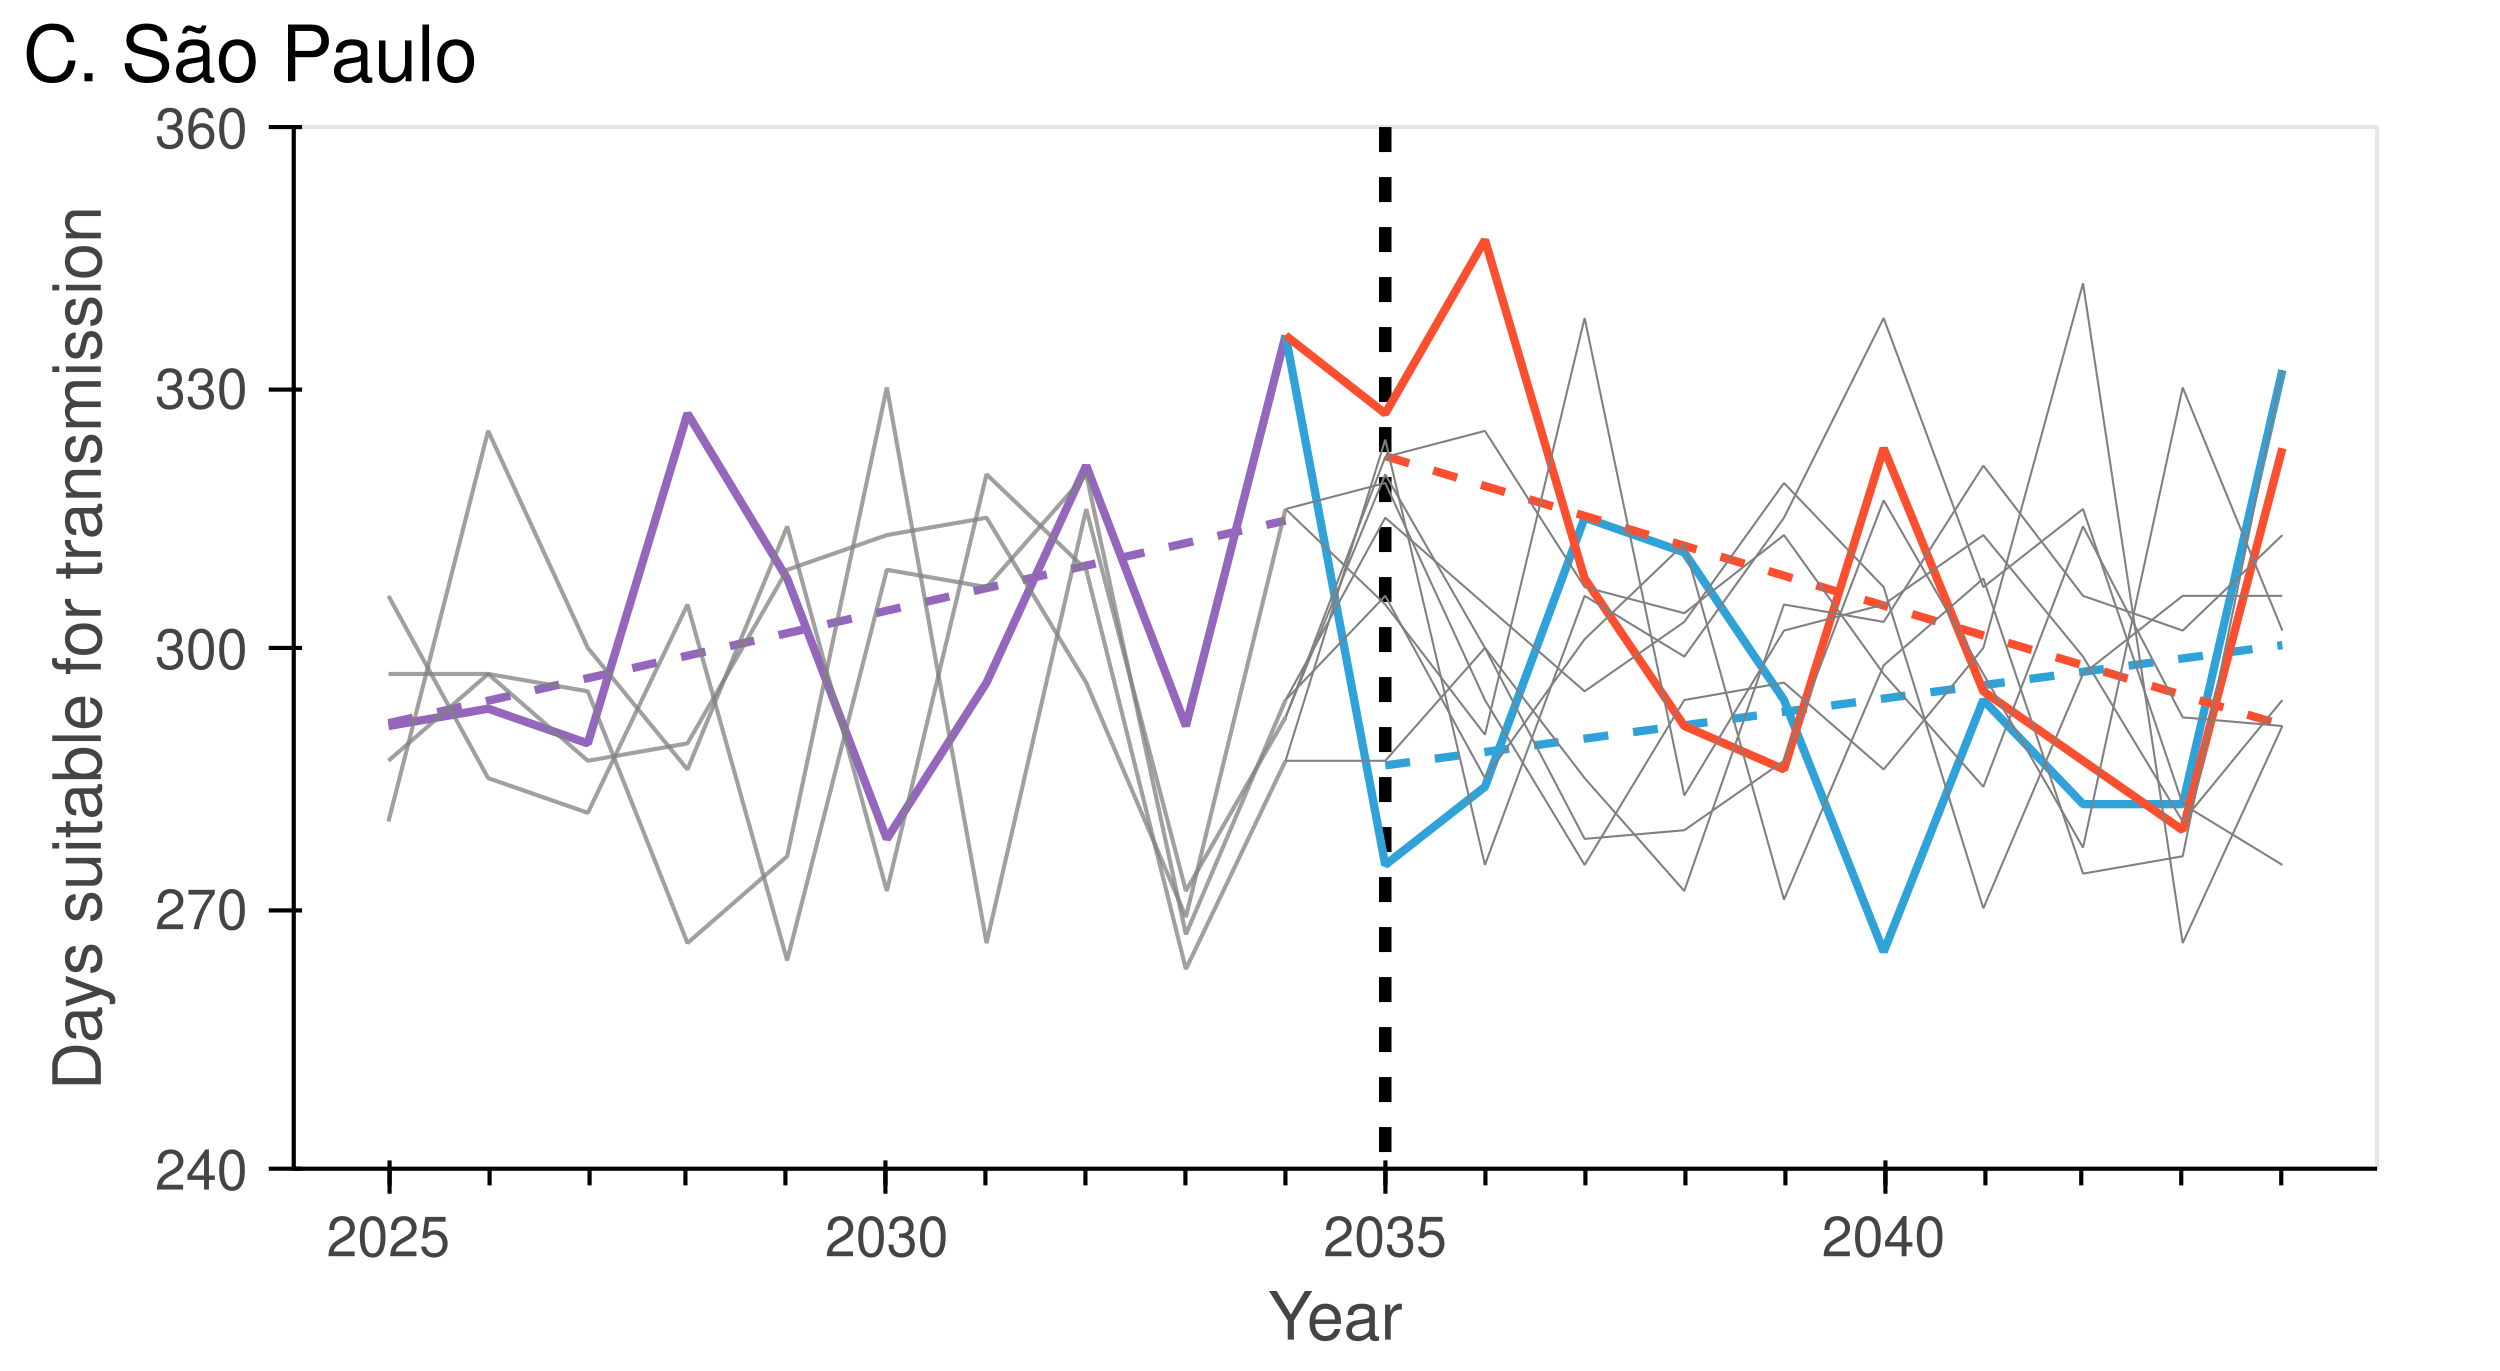
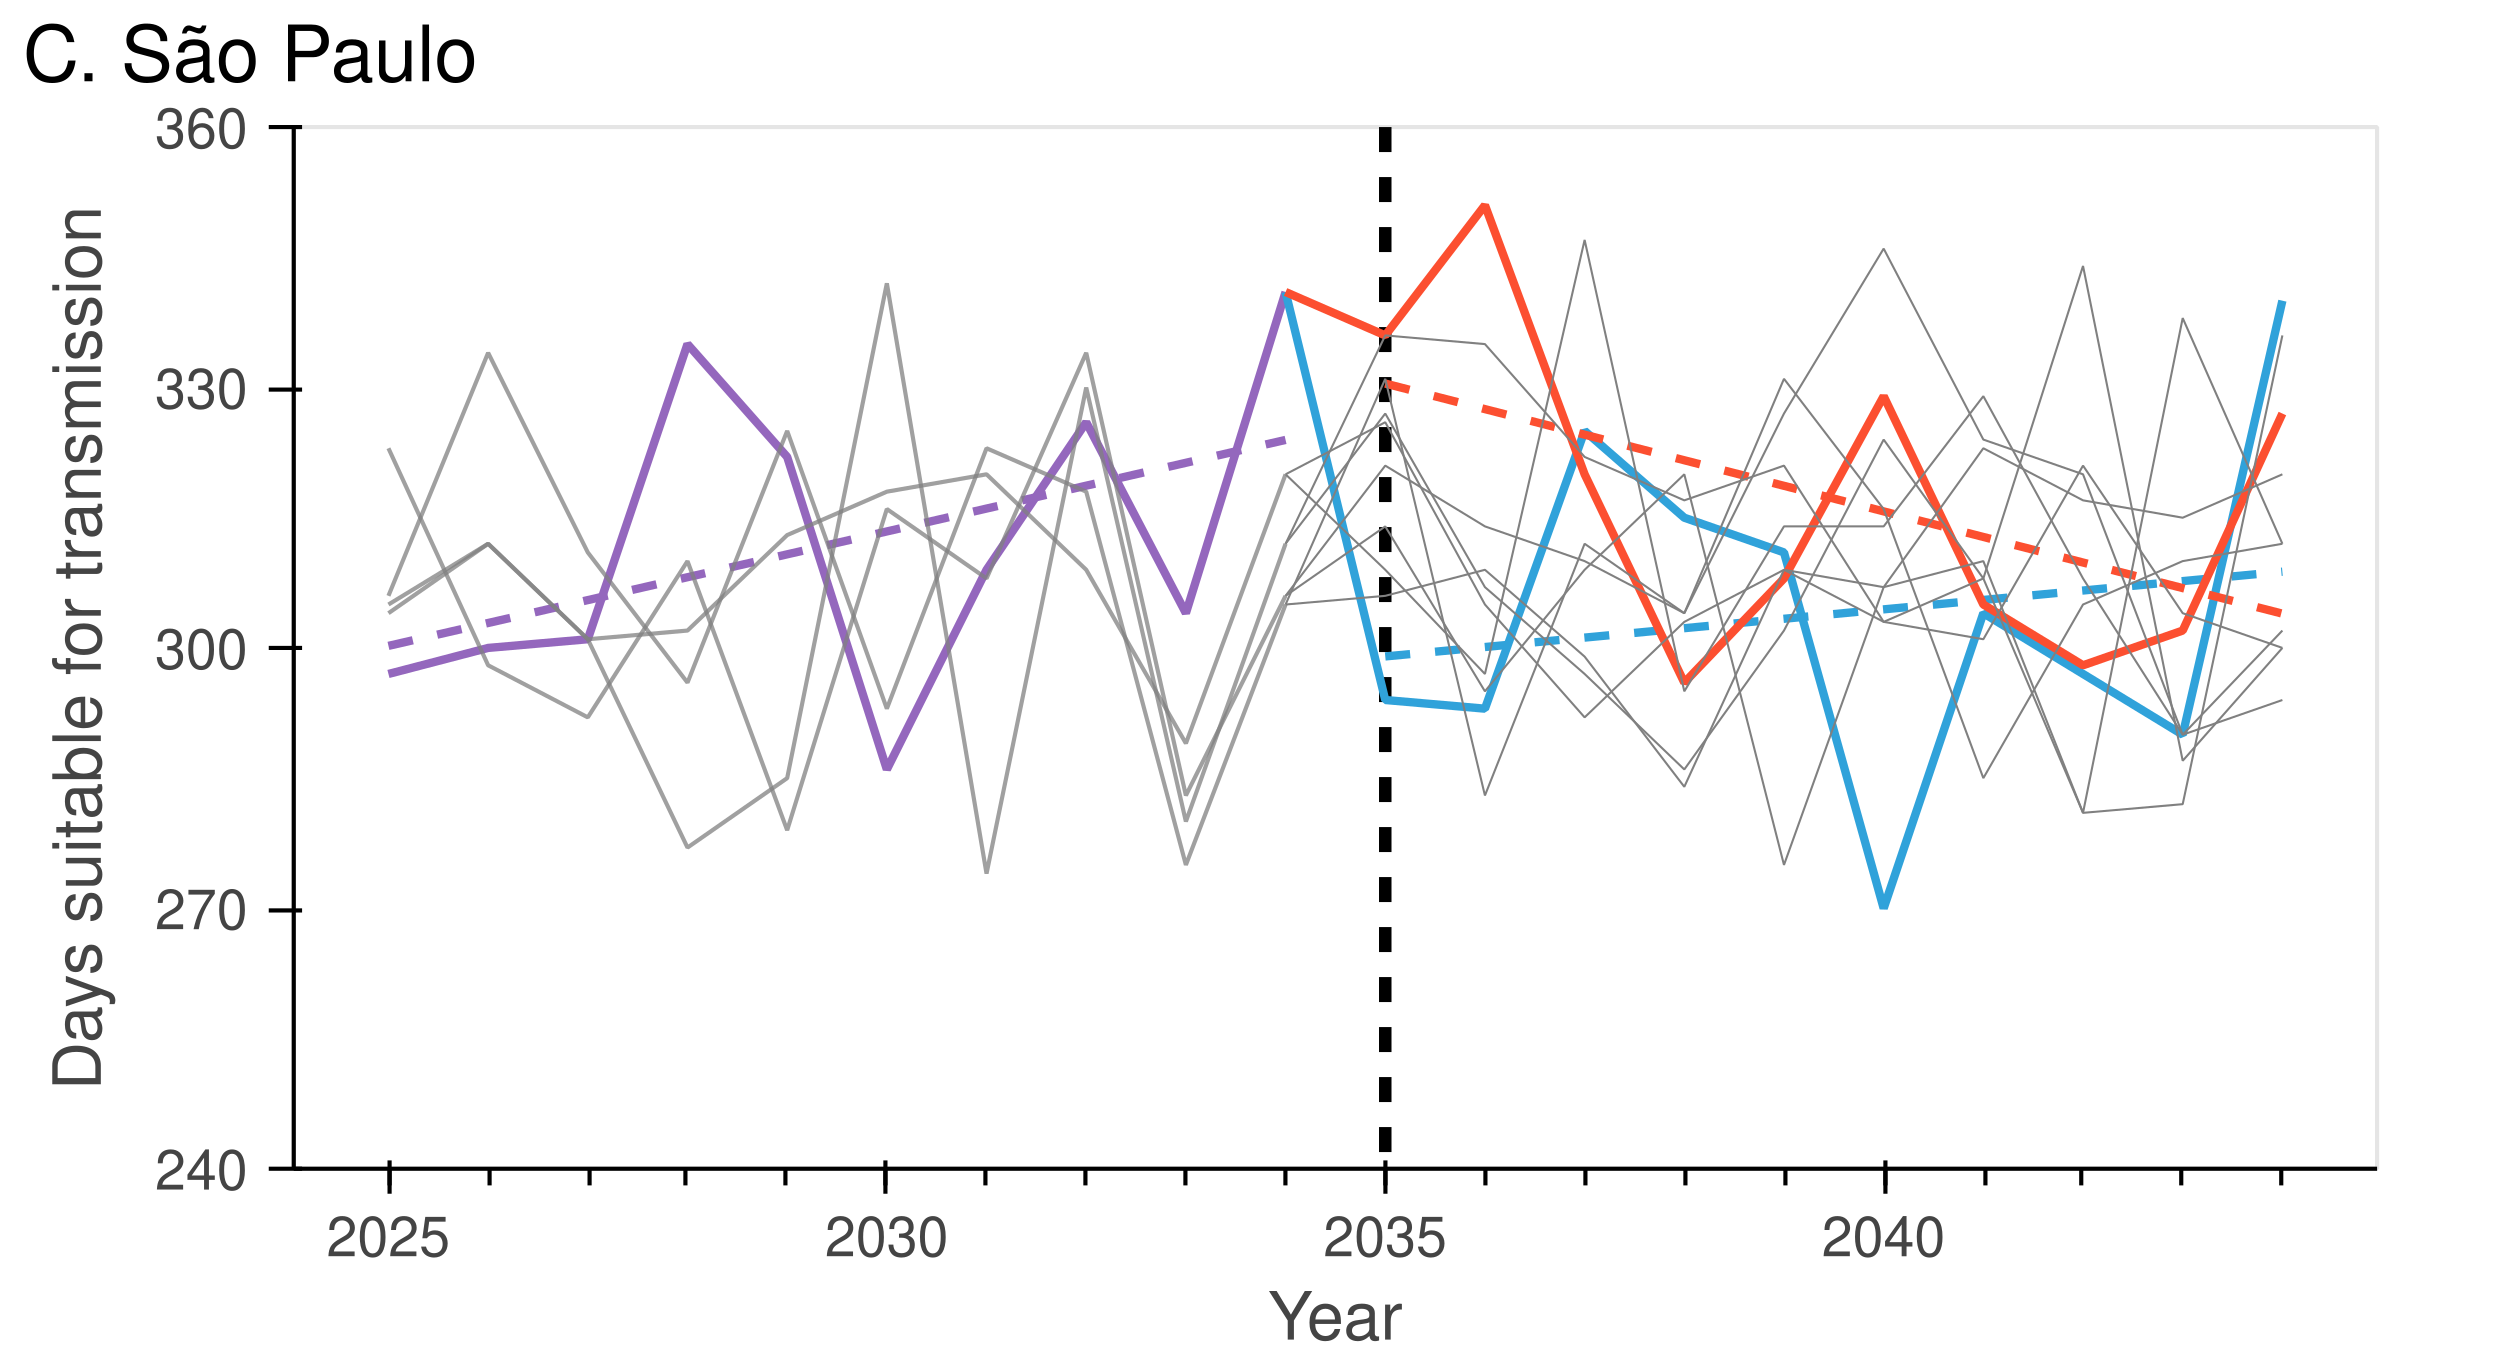
<svg xmlns="http://www.w3.org/2000/svg" version="1.1" width="600" height="329">
  <defs>
-     <clipPath id="WVRsASbmTlTe">
+     <clipPath id="SBbJnvZHquNB">
      <path fill="none" stroke="none" d="M 70.5 30.5 L 570.5 30.5 L 570.5 280.5 L 70.5 280.5 L 70.5 30.5 Z" />
    </clipPath>
-     <clipPath id="MOHmBkcFcAdX">
+     <clipPath id="FvSGJEHrEwuL">
      <path fill="none" stroke="none" d="M 70.5 30.5 L 570.5 30.5 L 570.5 280.5 L 70.5 280.5 L 70.5 30.5 Z" />
    </clipPath>
-     <clipPath id="bkEJIskqDJNS">
+     <clipPath id="cCUVhhxCJgxg">
      <path fill="none" stroke="none" d="M 70.5 30.5 L 570.5 30.5 L 570.5 280.5 L 70.5 280.5 L 70.5 30.5 Z" />
    </clipPath>
-     <clipPath id="eRxXgcrhEUbo">
+     <clipPath id="LyrAsoOTQlID">
      <path fill="none" stroke="none" d="M 70.5 30.5 L 570.5 30.5 L 570.5 280.5 L 70.5 280.5 L 70.5 30.5 Z" />
    </clipPath>
-     <clipPath id="TtloLgVzMJxA">
+     <clipPath id="QNuEDIoqNNSV">
      <path fill="none" stroke="none" d="M 70.5 30.5 L 570.5 30.5 L 570.5 280.5 L 70.5 280.5 L 70.5 30.5 Z" />
    </clipPath>
-     <clipPath id="SmyqiRAJwIbR">
+     <clipPath id="rFMhFERoDhgR">
      <path fill="none" stroke="none" d="M 70.5 30.5 L 570.5 30.5 L 570.5 280.5 L 70.5 280.5 L 70.5 30.5 Z" />
    </clipPath>
-     <clipPath id="OHclueBSNgJF">
+     <clipPath id="mRCrNFDbBUTL">
      <path fill="none" stroke="none" d="M 70.5 30.5 L 570.5 30.5 L 570.5 280.5 L 70.5 280.5 L 70.5 30.5 Z" />
    </clipPath>
-     <clipPath id="NAkpGGxxFZUu">
+     <clipPath id="XQDLBIsbxFUz">
      <path fill="none" stroke="none" d="M 70.5 30.5 L 570.5 30.5 L 570.5 280.5 L 70.5 280.5 L 70.5 30.5 Z" />
    </clipPath>
-     <clipPath id="EGUCxLTNbKeS">
+     <clipPath id="qNncqtPuhJzP">
      <path fill="none" stroke="none" d="M 70.5 30.5 L 570.5 30.5 L 570.5 280.5 L 70.5 280.5 L 70.5 30.5 Z" />
    </clipPath>
-     <clipPath id="CBZRfnMpdgPM">
+     <clipPath id="AUslEMdQtSMW">
      <path fill="none" stroke="none" d="M 70.5 30.5 L 570.5 30.5 L 570.5 280.5 L 70.5 280.5 L 70.5 30.5 Z" />
    </clipPath>
-     <clipPath id="ydAlFTNdcmrP">
+     <clipPath id="MofpBZNpHcpF">
      <path fill="none" stroke="none" d="M 70.5 30.5 L 570.5 30.5 L 570.5 280.5 L 70.5 280.5 L 70.5 30.5 Z" />
    </clipPath>
-     <clipPath id="FKeBprFUVPRW">
+     <clipPath id="rtcKpxlRxDHo">
      <path fill="none" stroke="none" d="M 70.5 30.5 L 570.5 30.5 L 570.5 280.5 L 70.5 280.5 L 70.5 30.5 Z" />
    </clipPath>
-     <clipPath id="GStcxDTxQpPi">
+     <clipPath id="lqGskQpogFVM">
      <path fill="none" stroke="none" d="M 70.5 30.5 L 570.5 30.5 L 570.5 280.5 L 70.5 280.5 L 70.5 30.5 Z" />
    </clipPath>
-     <clipPath id="IztWAePPxAGX">
+     <clipPath id="sGQirwuGJwUt">
      <path fill="none" stroke="none" d="M 70.5 30.5 L 570.5 30.5 L 570.5 280.5 L 70.5 280.5 L 70.5 30.5 Z" />
    </clipPath>
-     <clipPath id="OITuLcnTRwJt">
+     <clipPath id="yHZrabAycGKe">
      <path fill="none" stroke="none" d="M 70.5 30.5 L 570.5 30.5 L 570.5 280.5 L 70.5 280.5 L 70.5 30.5 Z" />
    </clipPath>
-     <clipPath id="usdfampOTPsZ">
+     <clipPath id="ITxeSbJlHoGq">
      <path fill="none" stroke="none" d="M 70.5 30.5 L 570.5 30.5 L 570.5 280.5 L 70.5 280.5 L 70.5 30.5 Z" />
    </clipPath>
-     <clipPath id="UotfgFKFGeqA">
+     <clipPath id="cOqfqsxHIxiL">
      <path fill="none" stroke="none" d="M 70.5 30.5 L 570.5 30.5 L 570.5 280.5 L 70.5 280.5 L 70.5 30.5 Z" />
    </clipPath>
-     <clipPath id="cJDCEFgQAQnI">
+     <clipPath id="LPMUftvETMsZ">
      <path fill="none" stroke="none" d="M 70.5 30.5 L 570.5 30.5 L 570.5 280.5 L 70.5 280.5 L 70.5 30.5 Z" />
    </clipPath>
-     <clipPath id="JsmVllRLEVJe">
+     <clipPath id="oeAgIkDqbDak">
      <path fill="none" stroke="none" d="M 70.5 30.5 L 570.5 30.5 L 570.5 280.5 L 70.5 280.5 L 70.5 30.5 Z" />
    </clipPath>
-     <clipPath id="CMiIQEomCUiR">
+     <clipPath id="RPDyXOQxNgOJ">
      <path fill="none" stroke="none" d="M 70.5 30.5 L 570.5 30.5 L 570.5 280.5 L 70.5 280.5 L 70.5 30.5 Z" />
    </clipPath>
-     <clipPath id="TLULkOUOHAmh">
+     <clipPath id="cQBoHXGlQFpz">
      <path fill="none" stroke="none" d="M 70.5 30.5 L 570.5 30.5 L 570.5 280.5 L 70.5 280.5 L 70.5 30.5 Z" />
    </clipPath>
-     <clipPath id="zaLICAkOhmoT">
+     <clipPath id="vsRJNorPcpgw">
      <path fill="none" stroke="none" d="M 70.5 30.5 L 570.5 30.5 L 570.5 280.5 L 70.5 280.5 L 70.5 30.5 Z" />
    </clipPath>
-     <clipPath id="TgTLJQGLAiNM">
+     <clipPath id="rLITBImRhEcS">
      <path fill="none" stroke="none" d="M 70.5 30.5 L 570.5 30.5 L 570.5 280.5 L 70.5 280.5 L 70.5 30.5 Z" />
    </clipPath>
  </defs>
  <path fill="none" stroke="#e5e5e5" paint-order="fill" d="M 70.5 30.5 L 570.5 30.5 L 570.5 280.5 L 70.5 280.5 L 70.5 30.5 Z" stroke-linejoin="bevel" stroke-miterlimit="10" />
-   <path fill="none" stroke="black" paint-order="fill" d="M 332.462 30.5 L 332.462 280.5" stroke-linejoin="bevel" stroke-miterlimit="10" stroke-width="3" stroke-dasharray="6" clip-path="url(#bkEJIskqDJNS)" />
-   <path fill="none" stroke="#9467bd" paint-order="fill" d="M 93.227 174.25 L 117.151 170.083 L 141.074 178.417 L 164.998 99.25 L 188.921 138.833 L 212.844 201.333 L 236.768 163.833 L 260.691 111.75 L 284.615 174.25 L 308.538 80.5" stroke-linejoin="bevel" stroke-miterlimit="10" stroke-width="2" clip-path="url(#eRxXgcrhEUbo)" />
-   <path fill="none" stroke="#9467bd" paint-order="fill" d="M 93.227 173.568 L 117.151 168.164 L 141.074 162.76 L 164.998 157.356 L 188.921 151.952 L 212.844 146.548 L 236.768 141.144 L 260.691 135.74 L 284.615 130.336 L 308.538 124.932" stroke-linejoin="bevel" stroke-miterlimit="10" stroke-width="2" stroke-dasharray="6" clip-path="url(#TtloLgVzMJxA)" />
-   <path fill="none" stroke="#30a2da" paint-order="fill" d="M 308.538 80.5 L 332.462 207.583 L 356.385 188.833 L 380.309 124.25 L 404.232 132.583 L 428.156 168 L 452.079 228.417 L 476.002 168 L 499.926 193 L 523.849 193 L 547.773 88.833" stroke-linejoin="bevel" stroke-miterlimit="10" stroke-width="2" clip-path="url(#SmyqiRAJwIbR)" />
-   <path fill="none" stroke="#30a2da" paint-order="fill" d="M 332.462 183.682 L 356.385 180.475 L 380.309 177.268 L 404.232 174.061 L 428.156 170.854 L 452.079 167.646 L 476.002 164.439 L 499.926 161.232 L 523.849 158.025 L 547.773 154.818" stroke-linejoin="bevel" stroke-miterlimit="10" stroke-width="2" stroke-dasharray="6" clip-path="url(#OHclueBSNgJF)" />
-   <path fill="none" stroke="#fc4f30" paint-order="fill" d="M 308.538 80.5 L 332.462 99.25 L 356.385 57.583 L 380.309 138.833 L 404.232 174.25 L 428.156 184.667 L 452.079 107.583 L 476.002 165.917 L 499.926 182.583 L 523.849 199.25 L 547.773 107.583" stroke-linejoin="bevel" stroke-miterlimit="10" stroke-width="2" clip-path="url(#NAkpGGxxFZUu)" />
-   <path fill="none" stroke="#fc4f30" paint-order="fill" d="M 332.462 109.477 L 356.385 116.649 L 380.309 123.821 L 404.232 130.992 L 428.156 138.164 L 452.079 145.336 L 476.002 152.508 L 499.926 159.679 L 523.849 166.851 L 547.773 174.023" stroke-linejoin="bevel" stroke-miterlimit="10" stroke-width="2" stroke-dasharray="6" clip-path="url(#EGUCxLTNbKeS)" />
-   <path fill="none" stroke="rgb(128,128,128)" paint-order="fill" d="M 93.227 182.583 L 117.151 161.75 L 141.074 182.583 L 164.998 178.417 L 188.921 136.75 L 212.844 128.417 L 236.768 124.25 L 260.691 163.833 L 284.615 220.083 L 308.538 122.167" stroke-opacity="0.749" stroke-linejoin="bevel" stroke-miterlimit="10" clip-path="url(#CBZRfnMpdgPM)" />
-   <path fill="none" stroke="grey" paint-order="fill" d="M 308.538 122.167 L 332.462 145.083 L 356.385 176.333 L 380.309 76.333 L 404.232 190.917 L 428.156 151.333 L 452.079 145.083 L 476.002 128.417 L 499.926 157.583 L 523.849 197.167 L 547.773 168" stroke-linejoin="bevel" stroke-miterlimit="10" stroke-width="0.5" clip-path="url(#ydAlFTNdcmrP)" />
-   <path fill="none" stroke="grey" paint-order="fill" d="M 308.538 122.167 L 332.462 115.917 L 356.385 168 L 380.309 207.583 L 404.232 168 L 428.156 163.833 L 452.079 184.667 L 476.002 155.5 L 499.926 68 L 523.849 226.333 L 547.773 174.25" stroke-linejoin="bevel" stroke-miterlimit="10" stroke-width="0.5" clip-path="url(#FKeBprFUVPRW)" />
-   <path fill="none" stroke="rgb(128,128,128)" paint-order="fill" d="M 93.227 197.167 L 117.151 103.417 L 141.074 155.5 L 164.998 184.667 L 188.921 126.333 L 212.844 213.833 L 236.768 113.833 L 260.691 136.75 L 284.615 232.583 L 308.538 182.583" stroke-opacity="0.749" stroke-linejoin="bevel" stroke-miterlimit="10" clip-path="url(#GStcxDTxQpPi)" />
-   <path fill="none" stroke="grey" paint-order="fill" d="M 308.538 182.583 L 332.462 182.583 L 356.385 155.5 L 380.309 186.75 L 404.232 213.833 L 428.156 145.083 L 452.079 149.25 L 476.002 111.75 L 499.926 143 L 523.849 151.333 L 547.773 128.417" stroke-linejoin="bevel" stroke-miterlimit="10" stroke-width="0.5" clip-path="url(#IztWAePPxAGX)" />
-   <path fill="none" stroke="grey" paint-order="fill" d="M 308.538 182.583 L 332.462 105.5 L 356.385 207.583 L 380.309 143 L 404.232 157.583 L 428.156 124.25 L 452.079 76.333 L 476.002 140.917 L 499.926 122.167 L 523.849 193 L 547.773 207.583" stroke-linejoin="bevel" stroke-miterlimit="10" stroke-width="0.5" clip-path="url(#OITuLcnTRwJt)" />
-   <path fill="none" stroke="rgb(128,128,128)" paint-order="fill" d="M 93.227 161.75 L 117.151 161.75 L 141.074 165.917 L 164.998 226.333 L 188.921 205.5 L 212.844 93 L 236.768 226.333 L 260.691 122.167 L 284.615 213.833 L 308.538 172.167" stroke-opacity="0.749" stroke-linejoin="bevel" stroke-miterlimit="10" clip-path="url(#usdfampOTPsZ)" />
-   <path fill="none" stroke="grey" paint-order="fill" d="M 308.538 172.167 L 332.462 109.667 L 356.385 103.417 L 380.309 140.917 L 404.232 147.167 L 428.156 128.417 L 452.079 161.75 L 476.002 188.833 L 499.926 126.333 L 523.849 172.167 L 547.773 174.25" stroke-linejoin="bevel" stroke-miterlimit="10" stroke-width="0.5" clip-path="url(#UotfgFKFGeqA)" />
-   <path fill="none" stroke="grey" paint-order="fill" d="M 308.538 172.167 L 332.462 113.833 L 356.385 155.5 L 380.309 201.333 L 404.232 199.25 L 428.156 182.583 L 452.079 120.083 L 476.002 161.75 L 499.926 203.417 L 523.849 93 L 547.773 151.333" stroke-linejoin="bevel" stroke-miterlimit="10" stroke-width="0.5" clip-path="url(#cJDCEFgQAQnI)" />
-   <path fill="none" stroke="rgb(128,128,128)" paint-order="fill" d="M 93.227 143 L 117.151 186.75 L 141.074 195.083 L 164.998 145.083 L 188.921 230.5 L 212.844 136.75 L 236.768 140.917 L 260.691 113.833 L 284.615 224.25 L 308.538 168" stroke-opacity="0.749" stroke-linejoin="bevel" stroke-miterlimit="10" clip-path="url(#JsmVllRLEVJe)" />
-   <path fill="none" stroke="grey" paint-order="fill" d="M 308.538 168 L 332.462 143 L 356.385 186.75 L 380.309 153.417 L 404.232 130.5 L 428.156 215.917 L 452.079 159.667 L 476.002 138.833 L 499.926 209.667 L 523.849 205.5 L 547.773 88.833" stroke-linejoin="bevel" stroke-miterlimit="10" stroke-width="0.5" clip-path="url(#CMiIQEomCUiR)" />
-   <path fill="none" stroke="grey" paint-order="fill" d="M 308.538 168 L 332.462 124.25 L 356.385 145.083 L 380.309 165.917 L 404.232 149.25 L 428.156 115.917 L 452.079 140.917 L 476.002 218 L 499.926 161.75 L 523.849 143 L 547.773 143" stroke-linejoin="bevel" stroke-miterlimit="10" stroke-width="0.5" clip-path="url(#TLULkOUOHAmh)" />
+   <path fill="none" stroke="black" paint-order="fill" d="M 332.462 30.5 L 332.462 280.5" stroke-linejoin="bevel" stroke-miterlimit="10" stroke-width="3" stroke-dasharray="6" clip-path="url(#cCUVhhxCJgxg)" />
+   <path fill="none" stroke="#9467bd" paint-order="fill" d="M 93.227 161.75 L 117.151 155.5 L 141.074 153.417 L 164.998 82.583 L 188.921 109.667 L 212.844 184.667 L 236.768 136.75 L 260.691 101.333 L 284.615 147.167 L 308.538 70.083" stroke-linejoin="bevel" stroke-miterlimit="10" stroke-width="2" clip-path="url(#LyrAsoOTQlID)" />
+   <path fill="none" stroke="#9467bd" paint-order="fill" d="M 93.227 155.008 L 117.151 149.515 L 141.074 144.023 L 164.998 138.53 L 188.921 133.038 L 212.844 127.545 L 236.768 122.053 L 260.691 116.561 L 284.615 111.068 L 308.538 105.576" stroke-linejoin="bevel" stroke-miterlimit="10" stroke-width="2" stroke-dasharray="6" clip-path="url(#QNuEDIoqNNSV)" />
+   <path fill="none" stroke="#30a2da" paint-order="fill" d="M 308.538 70.083 L 332.462 168 L 356.385 170.083 L 380.309 103.417 L 404.232 124.25 L 428.156 132.583 L 452.079 218 L 476.002 147.167 L 499.926 161.75 L 523.849 176.333 L 547.773 72.167" stroke-linejoin="bevel" stroke-miterlimit="10" stroke-width="2" clip-path="url(#rFMhFERoDhgR)" />
+   <path fill="none" stroke="#30a2da" paint-order="fill" d="M 332.462 157.545 L 356.385 155.285 L 380.309 153.025 L 404.232 150.765 L 428.156 148.505 L 452.079 146.245 L 476.002 143.985 L 499.926 141.725 L 523.849 139.465 L 547.773 137.205" stroke-linejoin="bevel" stroke-miterlimit="10" stroke-width="2" stroke-dasharray="6" clip-path="url(#mRCrNFDbBUTL)" />
+   <path fill="none" stroke="#fc4f30" paint-order="fill" d="M 308.538 70.083 L 332.462 80.5 L 356.385 49.25 L 380.309 113.833 L 404.232 163.833 L 428.156 138.833 L 452.079 95.083 L 476.002 145.083 L 499.926 159.667 L 523.849 151.333 L 547.773 99.25" stroke-linejoin="bevel" stroke-miterlimit="10" stroke-width="2" clip-path="url(#XQDLBIsbxFUz)" />
+   <path fill="none" stroke="#fc4f30" paint-order="fill" d="M 332.462 92.053 L 356.385 98.189 L 380.309 104.326 L 404.232 110.462 L 428.156 116.598 L 452.079 122.735 L 476.002 128.871 L 499.926 135.008 L 523.849 141.144 L 547.773 147.28" stroke-linejoin="bevel" stroke-miterlimit="10" stroke-width="2" stroke-dasharray="6" clip-path="url(#qNncqtPuhJzP)" />
+   <path fill="none" stroke="rgb(128,128,128)" paint-order="fill" d="M 93.227 145.083 L 117.151 130.5 L 141.074 153.417 L 164.998 151.333 L 188.921 128.417 L 212.844 118 L 236.768 113.833 L 260.691 136.75 L 284.615 178.417 L 308.538 113.833" stroke-opacity="0.749" stroke-linejoin="bevel" stroke-miterlimit="10" clip-path="url(#AUslEMdQtSMW)" />
+   <path fill="none" stroke="grey" paint-order="fill" d="M 308.538 113.833 L 332.462 136.75 L 356.385 161.75 L 380.309 57.583 L 404.232 165.917 L 428.156 126.333 L 452.079 126.333 L 476.002 95.083 L 499.926 138.833 L 523.849 176.333 L 547.773 151.333" stroke-linejoin="bevel" stroke-miterlimit="10" stroke-width="0.5" clip-path="url(#MofpBZNpHcpF)" />
+   <path fill="none" stroke="grey" paint-order="fill" d="M 308.538 113.833 L 332.462 101.333 L 356.385 145.083 L 380.309 172.167 L 404.232 149.25 L 428.156 136.75 L 452.079 149.25 L 476.002 138.833 L 499.926 63.833 L 523.849 182.583 L 547.773 155.5" stroke-linejoin="bevel" stroke-miterlimit="10" stroke-width="0.5" clip-path="url(#rtcKpxlRxDHo)" />
+   <path fill="none" stroke="rgb(128,128,128)" paint-order="fill" d="M 93.227 143 L 117.151 84.667 L 141.074 132.583 L 164.998 163.833 L 188.921 103.417 L 212.844 170.083 L 236.768 107.583 L 260.691 118 L 284.615 207.583 L 308.538 145.083" stroke-opacity="0.749" stroke-linejoin="bevel" stroke-miterlimit="10" clip-path="url(#lqGskQpogFVM)" />
+   <path fill="none" stroke="grey" paint-order="fill" d="M 308.538 145.083 L 332.462 143 L 356.385 136.75 L 380.309 157.583 L 404.232 188.833 L 428.156 136.75 L 452.079 140.917 L 476.002 107.583 L 499.926 120.083 L 523.849 124.25 L 547.773 113.833" stroke-linejoin="bevel" stroke-miterlimit="10" stroke-width="0.5" clip-path="url(#sGQirwuGJwUt)" />
+   <path fill="none" stroke="grey" paint-order="fill" d="M 308.538 145.083 L 332.462 90.917 L 356.385 190.917 L 380.309 130.5 L 404.232 147.167 L 428.156 99.25 L 452.079 59.667 L 476.002 105.5 L 499.926 113.833 L 523.849 176.333 L 547.773 168" stroke-linejoin="bevel" stroke-miterlimit="10" stroke-width="0.5" clip-path="url(#yHZrabAycGKe)" />
+   <path fill="none" stroke="rgb(128,128,128)" paint-order="fill" d="M 93.227 147.167 L 117.151 130.5 L 141.074 153.417 L 164.998 203.417 L 188.921 186.75 L 212.844 68 L 236.768 209.667 L 260.691 93 L 284.615 197.167 L 308.538 130.5" stroke-opacity="0.749" stroke-linejoin="bevel" stroke-miterlimit="10" clip-path="url(#ITxeSbJlHoGq)" />
+   <path fill="none" stroke="grey" paint-order="fill" d="M 308.538 130.5 L 332.462 80.5 L 356.385 82.583 L 380.309 109.667 L 404.232 120.083 L 428.156 111.75 L 452.079 149.25 L 476.002 153.417 L 499.926 111.75 L 523.849 147.167 L 547.773 155.5" stroke-linejoin="bevel" stroke-miterlimit="10" stroke-width="0.5" clip-path="url(#cOqfqsxHIxiL)" />
+   <path fill="none" stroke="grey" paint-order="fill" d="M 308.538 130.5 L 332.462 99.25 L 356.385 140.917 L 380.309 161.75 L 404.232 184.667 L 428.156 151.333 L 452.079 105.5 L 476.002 138.833 L 499.926 195.083 L 523.849 76.333 L 547.773 130.5" stroke-linejoin="bevel" stroke-miterlimit="10" stroke-width="0.5" clip-path="url(#LPMUftvETMsZ)" />
+   <path fill="none" stroke="rgb(128,128,128)" paint-order="fill" d="M 93.227 107.583 L 117.151 159.667 L 141.074 172.167 L 164.998 134.667 L 188.921 199.25 L 212.844 122.167 L 236.768 138.833 L 260.691 84.667 L 284.615 190.917 L 308.538 143" stroke-opacity="0.749" stroke-linejoin="bevel" stroke-miterlimit="10" clip-path="url(#oeAgIkDqbDak)" />
+   <path fill="none" stroke="grey" paint-order="fill" d="M 308.538 143 L 332.462 126.333 L 356.385 165.917 L 380.309 136.75 L 404.232 113.833 L 428.156 207.583 L 452.079 140.917 L 476.002 134.667 L 499.926 195.083 L 523.849 193 L 547.773 80.5" stroke-linejoin="bevel" stroke-miterlimit="10" stroke-width="0.5" clip-path="url(#RPDyXOQxNgOJ)" />
+   <path fill="none" stroke="grey" paint-order="fill" d="M 308.538 143 L 332.462 111.75 L 356.385 126.333 L 380.309 134.667 L 404.232 147.167 L 428.156 90.917 L 452.079 122.167 L 476.002 186.75 L 499.926 145.083 L 523.849 134.667 L 547.773 130.5" stroke-linejoin="bevel" stroke-miterlimit="10" stroke-width="0.5" clip-path="url(#cQBoHXGlQFpz)" />
  <path fill="none" stroke="black" paint-order="fill" d="M 70.5 280.5 L 570.5 280.5" stroke-linejoin="bevel" stroke-miterlimit="10" />
  <path fill="none" stroke="black" paint-order="fill" d="M 93.5 286.5 L 93.5 278.5 M 212.5 286.5 L 212.5 278.5 M 332.5 286.5 L 332.5 278.5 M 452.5 286.5 L 452.5 278.5" stroke-linejoin="bevel" stroke-miterlimit="10" />
  <path fill="none" stroke="black" paint-order="fill" d="M 93.5 284.5 L 93.5 280.5 M 117.5 284.5 L 117.5 280.5 M 141.5 284.5 L 141.5 280.5 M 164.5 284.5 L 164.5 280.5 M 188.5 284.5 L 188.5 280.5 M 212.5 284.5 L 212.5 280.5 M 236.5 284.5 L 236.5 280.5 M 260.5 284.5 L 260.5 280.5 M 284.5 284.5 L 284.5 280.5 M 308.5 284.5 L 308.5 280.5 M 332.5 284.5 L 332.5 280.5 M 356.5 284.5 L 356.5 280.5 M 380.5 284.5 L 380.5 280.5 M 404.5 284.5 L 404.5 280.5 M 428.5 284.5 L 428.5 280.5 M 452.5 284.5 L 452.5 280.5 M 476.5 284.5 L 476.5 280.5 M 499.5 284.5 L 499.5 280.5 M 523.5 284.5 L 523.5 280.5 M 547.5 284.5 L 547.5 280.5" stroke-linejoin="bevel" stroke-miterlimit="10" />
  <text fill="#444444" stroke="none" font-family="helvetica" font-size="10pt" font-style="normal" font-weight="normal" text-decoration="normal" x="77.861" y="301" text-anchor="start" dominant-baseline="alphabetic" transform="matrix(1, 0, 0, 1, 0.5, 0.5)">2025</text>
  <text fill="none" stroke="rgb(0,0,0)" font-family="helvetica" font-size="10pt" font-style="normal" font-weight="normal" text-decoration="normal" x="77.861" y="301" text-anchor="start" dominant-baseline="alphabetic" transform="matrix(1, 0, 0, 1, 0.5, 0.5)" stroke-opacity="0" stroke-linejoin="bevel" stroke-miterlimit="10">2025</text>
  <text fill="#444444" stroke="none" font-family="helvetica" font-size="10pt" font-style="normal" font-weight="normal" text-decoration="normal" x="197.478" y="301" text-anchor="start" dominant-baseline="alphabetic" transform="matrix(1, 0, 0, 1, 0.5, 0.5)">2030</text>
  <text fill="none" stroke="rgb(0,0,0)" font-family="helvetica" font-size="10pt" font-style="normal" font-weight="normal" text-decoration="normal" x="197.478" y="301" text-anchor="start" dominant-baseline="alphabetic" transform="matrix(1, 0, 0, 1, 0.5, 0.5)" stroke-opacity="0" stroke-linejoin="bevel" stroke-miterlimit="10">2030</text>
  <text fill="#444444" stroke="none" font-family="helvetica" font-size="10pt" font-style="normal" font-weight="normal" text-decoration="normal" x="317.095" y="301" text-anchor="start" dominant-baseline="alphabetic" transform="matrix(1, 0, 0, 1, 0.5, 0.5)">2035</text>
  <text fill="none" stroke="rgb(0,0,0)" font-family="helvetica" font-size="10pt" font-style="normal" font-weight="normal" text-decoration="normal" x="317.095" y="301" text-anchor="start" dominant-baseline="alphabetic" transform="matrix(1, 0, 0, 1, 0.5, 0.5)" stroke-opacity="0" stroke-linejoin="bevel" stroke-miterlimit="10">2035</text>
  <text fill="#444444" stroke="none" font-family="helvetica" font-size="10pt" font-style="normal" font-weight="normal" text-decoration="normal" x="436.712" y="301" text-anchor="start" dominant-baseline="alphabetic" transform="matrix(1, 0, 0, 1, 0.5, 0.5)">2040</text>
  <text fill="none" stroke="rgb(0,0,0)" font-family="helvetica" font-size="10pt" font-style="normal" font-weight="normal" text-decoration="normal" x="436.712" y="301" text-anchor="start" dominant-baseline="alphabetic" transform="matrix(1, 0, 0, 1, 0.5, 0.5)" stroke-opacity="0" stroke-linejoin="bevel" stroke-miterlimit="10">2040</text>
  <text fill="#444444" stroke="none" font-family="helvetica" font-size="12pt" font-style="normal" font-weight="normal" text-decoration="normal" x="303.85" y="321" text-anchor="start" dominant-baseline="alphabetic" transform="matrix(1, 0, 0, 1, 0.5, 0.5)">Year</text>
  <text fill="none" stroke="rgb(0,0,0)" font-family="helvetica" font-size="12pt" font-style="normal" font-weight="normal" text-decoration="normal" x="303.85" y="321" text-anchor="start" dominant-baseline="alphabetic" transform="matrix(1, 0, 0, 1, 0.5, 0.5)" stroke-opacity="0" stroke-linejoin="bevel" stroke-miterlimit="10">Year</text>
  <path fill="none" stroke="black" paint-order="fill" d="M 70.5 280.5 L 70.5 30.5" stroke-linejoin="bevel" stroke-miterlimit="10" />
  <path fill="none" stroke="black" paint-order="fill" d="M 64.5 280.5 L 72.5 280.5 M 64.5 218.5 L 72.5 218.5 M 64.5 155.5 L 72.5 155.5 M 64.5 93.5 L 72.5 93.5 M 64.5 30.5 L 72.5 30.5" stroke-linejoin="bevel" stroke-miterlimit="10" />
  <path fill="none" stroke="black" paint-order="fill" d="" stroke-linejoin="bevel" stroke-miterlimit="10" />
  <text fill="#444444" stroke="none" font-family="helvetica" font-size="10pt" font-style="normal" font-weight="normal" text-decoration="normal" x="36.7" y="285" text-anchor="start" dominant-baseline="alphabetic" transform="matrix(1, 0, 0, 1, 0.5, 0.5)">240</text>
  <text fill="none" stroke="rgb(0,0,0)" font-family="helvetica" font-size="10pt" font-style="normal" font-weight="normal" text-decoration="normal" x="36.7" y="285" text-anchor="start" dominant-baseline="alphabetic" transform="matrix(1, 0, 0, 1, 0.5, 0.5)" stroke-opacity="0" stroke-linejoin="bevel" stroke-miterlimit="10">240</text>
  <text fill="#444444" stroke="none" font-family="helvetica" font-size="10pt" font-style="normal" font-weight="normal" text-decoration="normal" x="36.7" y="222.5" text-anchor="start" dominant-baseline="alphabetic" transform="matrix(1, 0, 0, 1, 0.5, 0.5)">270</text>
  <text fill="none" stroke="rgb(0,0,0)" font-family="helvetica" font-size="10pt" font-style="normal" font-weight="normal" text-decoration="normal" x="36.7" y="222.5" text-anchor="start" dominant-baseline="alphabetic" transform="matrix(1, 0, 0, 1, 0.5, 0.5)" stroke-opacity="0" stroke-linejoin="bevel" stroke-miterlimit="10">270</text>
  <text fill="#444444" stroke="none" font-family="helvetica" font-size="10pt" font-style="normal" font-weight="normal" text-decoration="normal" x="36.7" y="160" text-anchor="start" dominant-baseline="alphabetic" transform="matrix(1, 0, 0, 1, 0.5, 0.5)">300</text>
  <text fill="none" stroke="rgb(0,0,0)" font-family="helvetica" font-size="10pt" font-style="normal" font-weight="normal" text-decoration="normal" x="36.7" y="160" text-anchor="start" dominant-baseline="alphabetic" transform="matrix(1, 0, 0, 1, 0.5, 0.5)" stroke-opacity="0" stroke-linejoin="bevel" stroke-miterlimit="10">300</text>
  <text fill="#444444" stroke="none" font-family="helvetica" font-size="10pt" font-style="normal" font-weight="normal" text-decoration="normal" x="36.7" y="97.5" text-anchor="start" dominant-baseline="alphabetic" transform="matrix(1, 0, 0, 1, 0.5, 0.5)">330</text>
  <text fill="none" stroke="rgb(0,0,0)" font-family="helvetica" font-size="10pt" font-style="normal" font-weight="normal" text-decoration="normal" x="36.7" y="97.5" text-anchor="start" dominant-baseline="alphabetic" transform="matrix(1, 0, 0, 1, 0.5, 0.5)" stroke-opacity="0" stroke-linejoin="bevel" stroke-miterlimit="10">330</text>
  <text fill="#444444" stroke="none" font-family="helvetica" font-size="10pt" font-style="normal" font-weight="normal" text-decoration="normal" x="36.7" y="35" text-anchor="start" dominant-baseline="alphabetic" transform="matrix(1, 0, 0, 1, 0.5, 0.5)">360</text>
  <text fill="none" stroke="rgb(0,0,0)" font-family="helvetica" font-size="10pt" font-style="normal" font-weight="normal" text-decoration="normal" x="36.7" y="35" text-anchor="start" dominant-baseline="alphabetic" transform="matrix(1, 0, 0, 1, 0.5, 0.5)" stroke-opacity="0" stroke-linejoin="bevel" stroke-miterlimit="10">360</text>
  <text fill="#444444" stroke="none" font-family="helvetica" font-size="12pt" font-style="normal" font-weight="normal" text-decoration="normal" x="-77.442" y="150" text-anchor="start" dominant-baseline="alphabetic" transform="matrix(6.123233995736766e-17, -1, 1, 6.123233995736766e-17, -125.8, 184.2)">Days suitable for transmission</text>
  <text fill="none" stroke="rgb(0,0,0)" font-family="helvetica" font-size="12pt" font-style="normal" font-weight="normal" text-decoration="normal" x="-77.442" y="150" text-anchor="start" dominant-baseline="alphabetic" transform="matrix(6.123233995736766e-17, -1, 1, 6.123233995736766e-17, -125.8, 184.2)" stroke-opacity="0" stroke-linejoin="bevel" stroke-miterlimit="10">Days suitable for transmission</text>
  <text fill="black" stroke="none" font-family="helvetica" font-size="14pt" font-style="normal" font-weight="normal" text-decoration="normal" x="0" y="14" text-anchor="start" dominant-baseline="alphabetic" transform="matrix(1, 0, 0, 1, 5.5, 5.5)">C. São Paulo</text>
  <text fill="none" stroke="rgb(0,0,0)" font-family="helvetica" font-size="14pt" font-style="normal" font-weight="normal" text-decoration="normal" x="0" y="14" text-anchor="start" dominant-baseline="alphabetic" transform="matrix(1, 0, 0, 1, 5.5, 5.5)" stroke-opacity="0" stroke-linejoin="bevel" stroke-miterlimit="10">C. São Paulo</text>
</svg>
